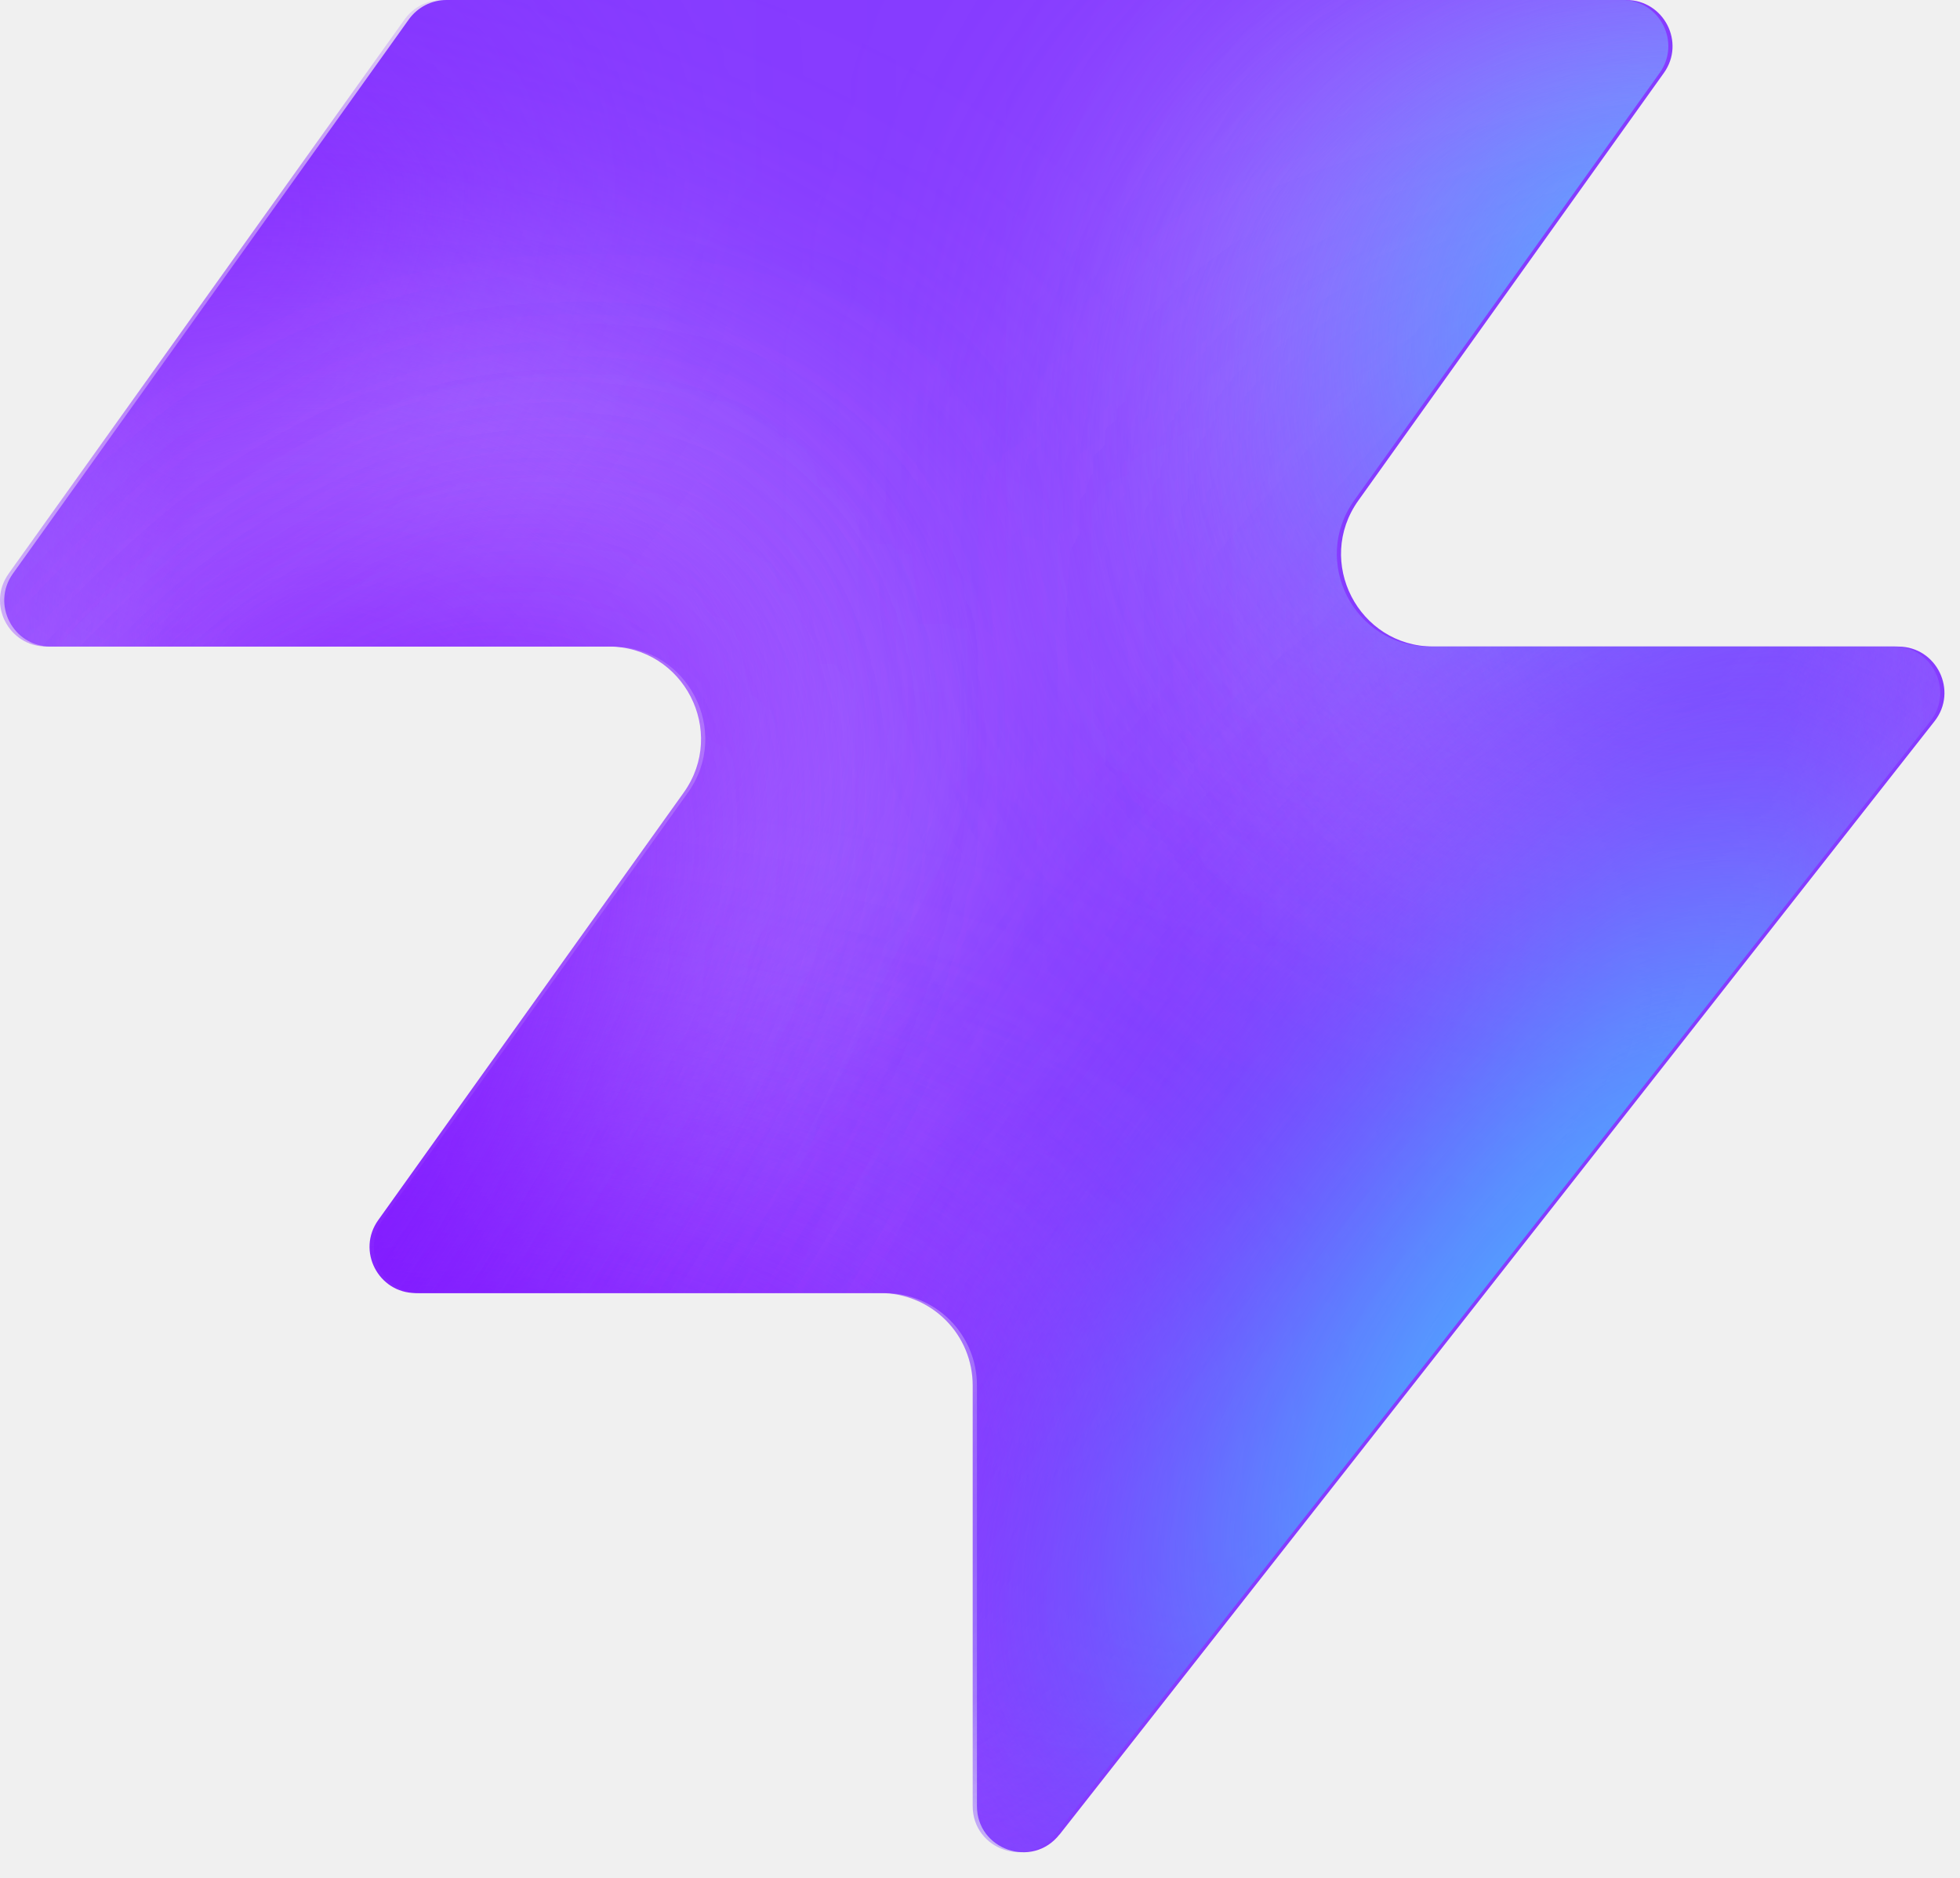
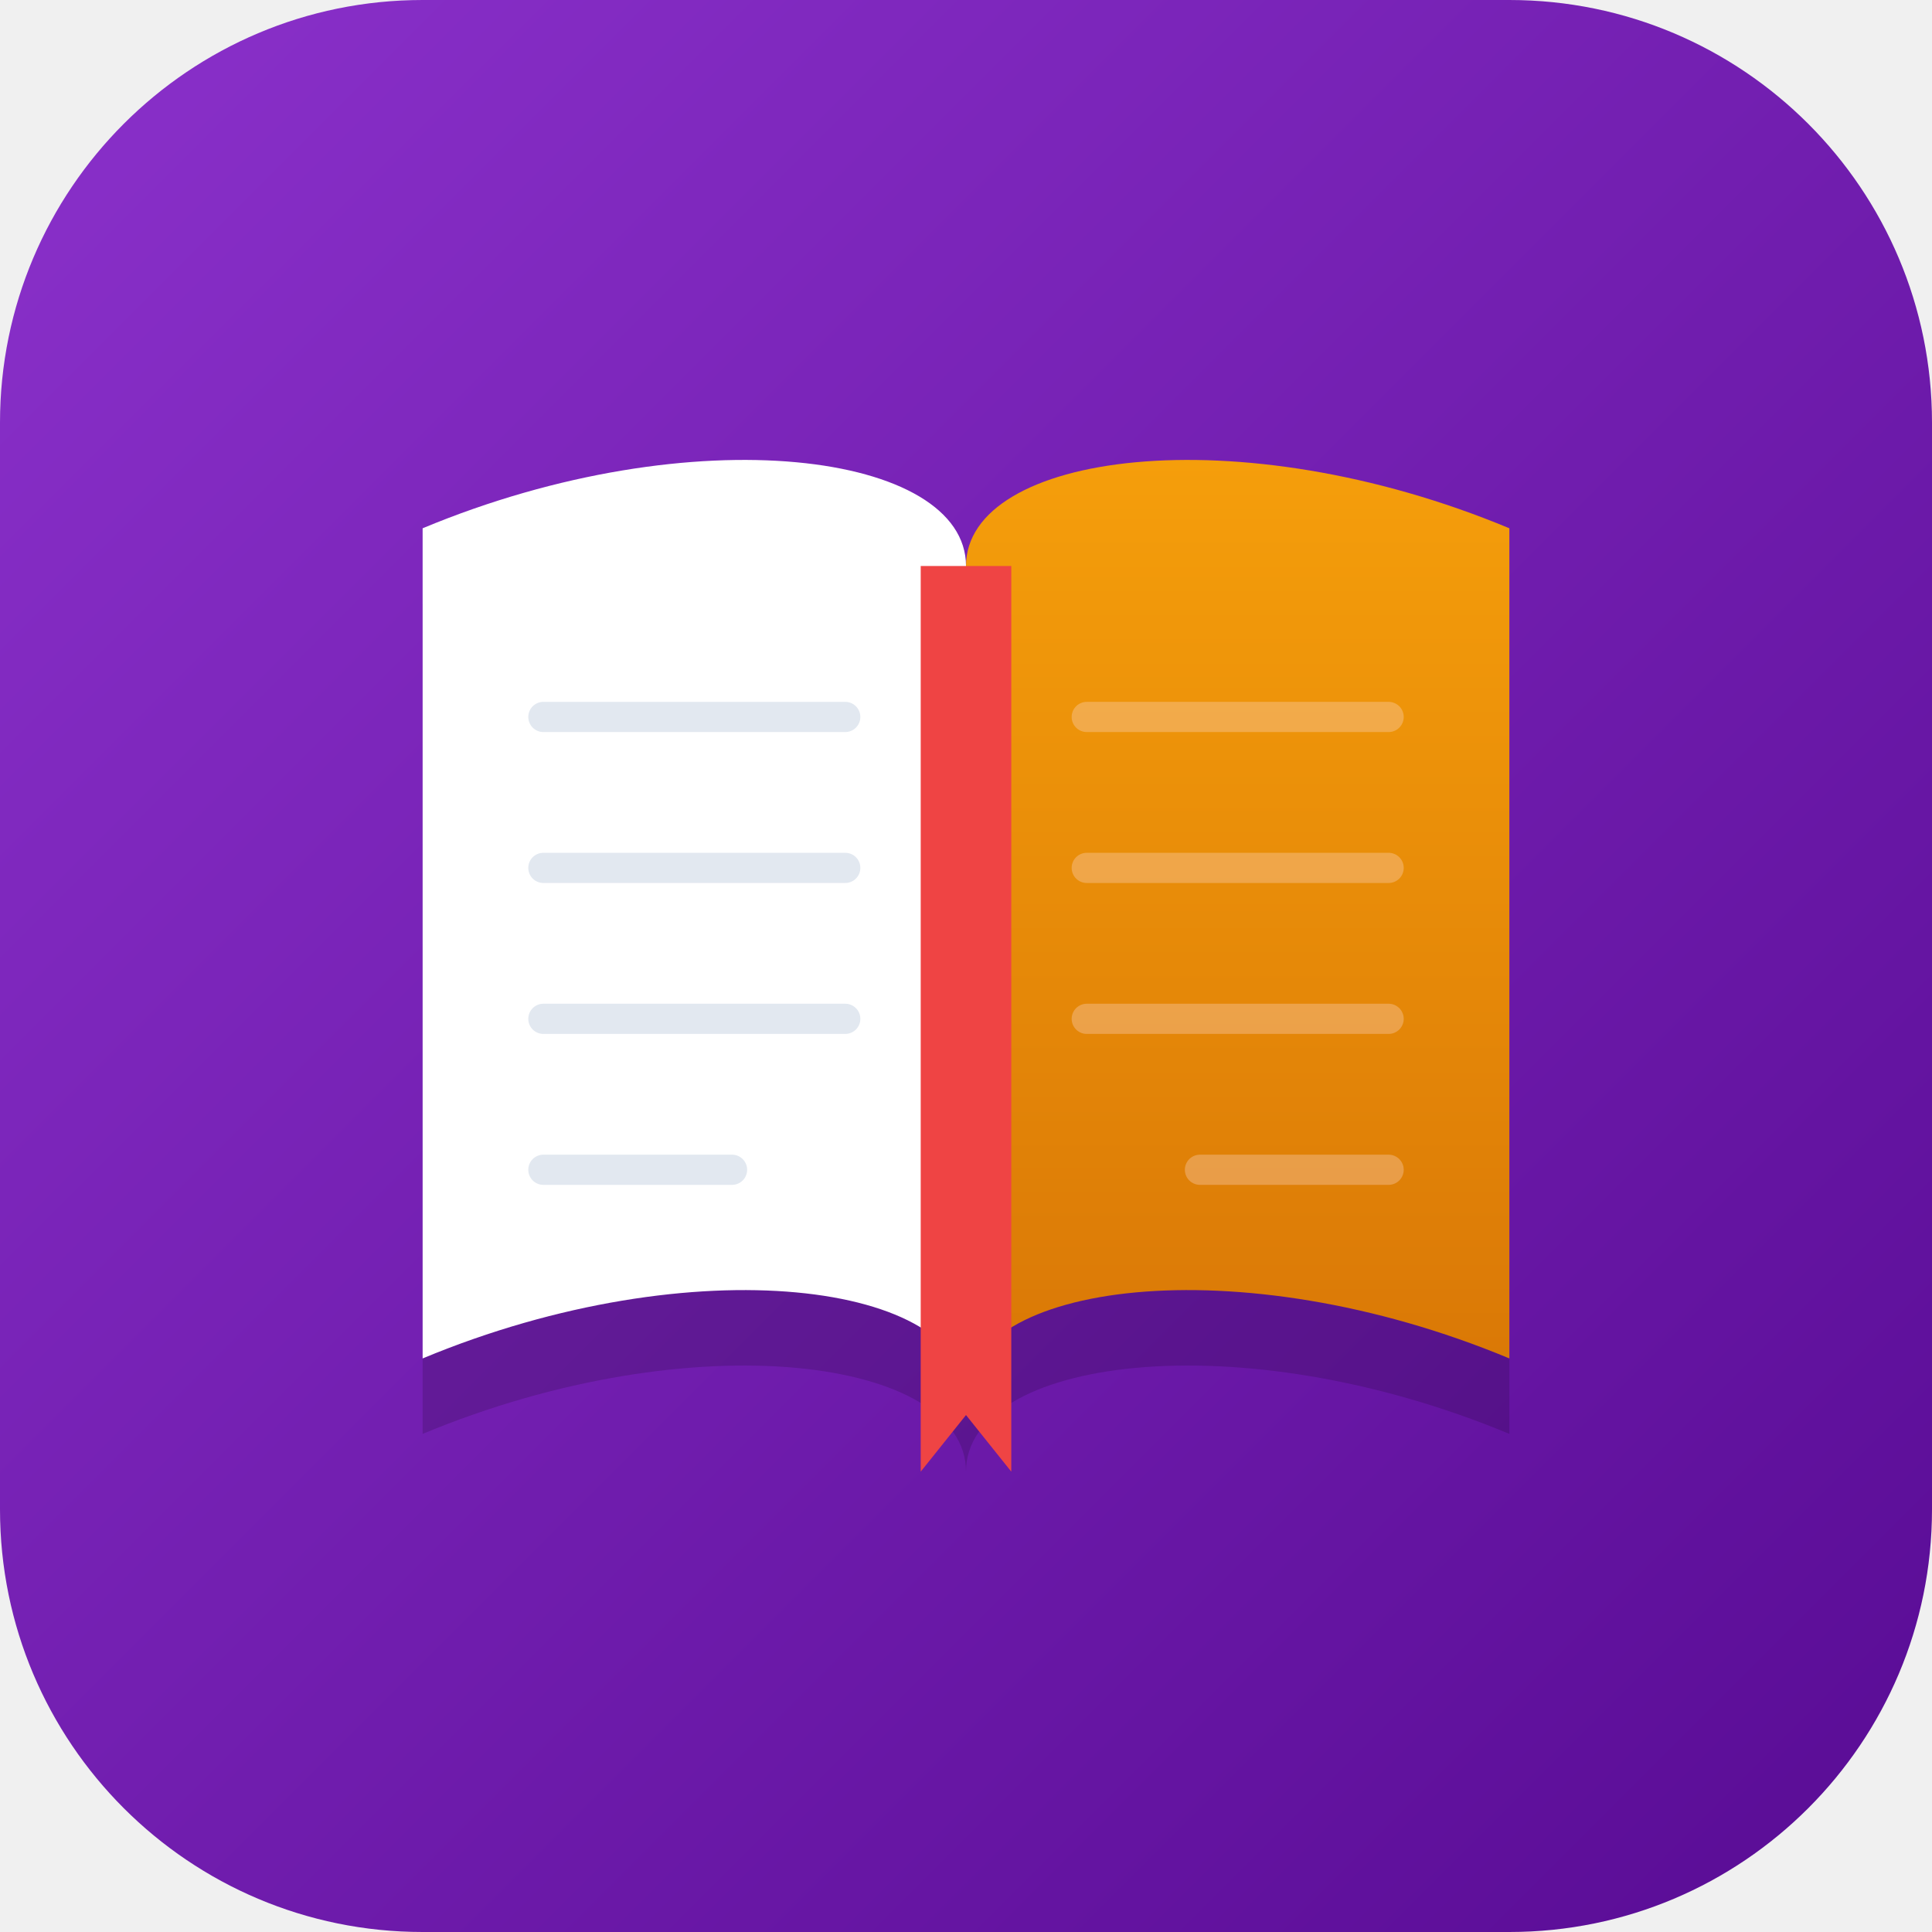
- <svg xmlns="http://www.w3.org/2000/svg" width="48" height="46" fill="none" viewBox="0 0 48 46">
-   <path fill="#863bff" d="M25.946 44.938c-.664.845-2.021.375-2.021-.698V33.937a2.26 2.26 0 0 0-2.262-2.262H10.287c-.92 0-1.456-1.04-.92-1.788l7.48-10.471c1.07-1.497 0-3.578-1.842-3.578H1.237c-.92 0-1.456-1.04-.92-1.788L10.013.474c.214-.297.556-.474.92-.474h28.894c.92 0 1.456 1.04.92 1.788l-7.48 10.471c-1.07 1.498 0 3.579 1.842 3.579h11.377c.943 0 1.473 1.088.89 1.83L25.947 44.94z" style="fill:#863bff;fill:color(display-p3 .525 .23 1);fill-opacity:1" />
-   <mask id="a" width="48" height="46" x="0" y="0" maskUnits="userSpaceOnUse" style="mask-type:alpha">
-     <path fill="#000" d="M25.842 44.938c-.664.844-2.021.375-2.021-.698V33.937a2.26 2.26 0 0 0-2.262-2.262H10.183c-.92 0-1.456-1.04-.92-1.788l7.48-10.471c1.07-1.498 0-3.579-1.842-3.579H1.133c-.92 0-1.456-1.04-.92-1.787L9.91.473c.214-.297.556-.474.92-.474h28.894c.92 0 1.456 1.04.92 1.788l-7.48 10.471c-1.07 1.498 0 3.578 1.842 3.578h11.377c.943 0 1.473 1.088.89 1.832L25.843 44.94z" style="fill:#000;fill-opacity:1" />
-   </mask>
-   <g mask="url(#a)">
-     <g filter="url(#b)">
-       <ellipse cx="5.508" cy="14.704" fill="#ede6ff" rx="5.508" ry="14.704" style="fill:#ede6ff;fill:color(display-p3 .927 .903 1);fill-opacity:1" transform="matrix(.00324 1 1 -.00324 -4.47 31.516)" />
-     </g>
-     <g filter="url(#c)">
-       <ellipse cx="10.399" cy="29.851" fill="#ede6ff" rx="10.399" ry="29.851" style="fill:#ede6ff;fill:color(display-p3 .927 .903 1);fill-opacity:1" transform="matrix(.00324 1 1 -.00324 -39.328 7.883)" />
-     </g>
-     <g filter="url(#d)">
-       <ellipse cx="5.508" cy="30.487" fill="#7e14ff" rx="5.508" ry="30.487" style="fill:#7e14ff;fill:color(display-p3 .492 .077 1);fill-opacity:1" transform="rotate(89.814 -25.913 -14.639)scale(1 -1)" />
-     </g>
-     <g filter="url(#e)">
-       <ellipse cx="5.508" cy="30.599" fill="#7e14ff" rx="5.508" ry="30.599" style="fill:#7e14ff;fill:color(display-p3 .492 .077 1);fill-opacity:1" transform="rotate(89.814 -32.644 -3.334)scale(1 -1)" />
-     </g>
-     <g filter="url(#f)">
-       <ellipse cx="5.508" cy="30.599" fill="#7e14ff" rx="5.508" ry="30.599" style="fill:#7e14ff;fill:color(display-p3 .492 .077 1);fill-opacity:1" transform="matrix(.00324 1 1 -.00324 -34.34 30.47)" />
-     </g>
-     <g filter="url(#g)">
-       <ellipse cx="14.072" cy="22.078" fill="#ede6ff" rx="14.072" ry="22.078" style="fill:#ede6ff;fill:color(display-p3 .927 .903 1);fill-opacity:1" transform="rotate(93.35 24.506 48.493)scale(-1 1)" />
-     </g>
-     <g filter="url(#h)">
-       <ellipse cx="3.47" cy="21.501" fill="#7e14ff" rx="3.47" ry="21.501" style="fill:#7e14ff;fill:color(display-p3 .492 .077 1);fill-opacity:1" transform="rotate(89.009 28.708 47.59)scale(-1 1)" />
-     </g>
-     <g filter="url(#i)">
-       <ellipse cx="3.47" cy="21.501" fill="#7e14ff" rx="3.47" ry="21.501" style="fill:#7e14ff;fill:color(display-p3 .492 .077 1);fill-opacity:1" transform="rotate(89.009 28.708 47.59)scale(-1 1)" />
-     </g>
-     <g filter="url(#j)">
-       <ellipse cx=".387" cy="8.972" fill="#7e14ff" rx="4.407" ry="29.108" style="fill:#7e14ff;fill:color(display-p3 .492 .077 1);fill-opacity:1" transform="rotate(39.51 .387 8.972)" />
-     </g>
-     <g filter="url(#k)">
-       <ellipse cx="47.523" cy="-6.092" fill="#7e14ff" rx="4.407" ry="29.108" style="fill:#7e14ff;fill:color(display-p3 .492 .077 1);fill-opacity:1" transform="rotate(37.892 47.523 -6.092)" />
-     </g>
-     <g filter="url(#l)">
-       <ellipse cx="41.412" cy="6.333" fill="#47bfff" rx="5.971" ry="9.665" style="fill:#47bfff;fill:color(display-p3 .28 .748 1);fill-opacity:1" transform="rotate(37.892 41.412 6.333)" />
-     </g>
-     <g filter="url(#m)">
-       <ellipse cx="-1.879" cy="38.332" fill="#7e14ff" rx="4.407" ry="29.108" style="fill:#7e14ff;fill:color(display-p3 .492 .077 1);fill-opacity:1" transform="rotate(37.892 -1.88 38.332)" />
-     </g>
-     <g filter="url(#n)">
-       <ellipse cx="-1.879" cy="38.332" fill="#7e14ff" rx="4.407" ry="29.108" style="fill:#7e14ff;fill:color(display-p3 .492 .077 1);fill-opacity:1" transform="rotate(37.892 -1.88 38.332)" />
-     </g>
-     <g filter="url(#o)">
-       <ellipse cx="35.651" cy="29.907" fill="#7e14ff" rx="4.407" ry="29.108" style="fill:#7e14ff;fill:color(display-p3 .492 .077 1);fill-opacity:1" transform="rotate(37.892 35.651 29.907)" />
-     </g>
-     <g filter="url(#p)">
-       <ellipse cx="38.418" cy="32.4" fill="#47bfff" rx="5.971" ry="15.297" style="fill:#47bfff;fill:color(display-p3 .28 .748 1);fill-opacity:1" transform="rotate(37.892 38.418 32.4)" />
-     </g>
+ <svg xmlns="http://www.w3.org/2000/svg" viewBox="0 0 512 512">
+   <defs>
+     <linearGradient id="bgGrad" x1="0%" y1="0%" x2="100%" y2="100%">
+       <stop offset="0%" stop-color="#8B31CB" />
+       <stop offset="100%" stop-color="#580B94" />
+     </linearGradient>
+     <linearGradient id="goldGrad" x1="0%" y1="0%" x2="0%" y2="100%">
+       <stop offset="0%" stop-color="#F59E0B" />
+       <stop offset="100%" stop-color="#D97706" />
+     </linearGradient>
+   </defs>
+   <rect width="512" height="512" rx="112" fill="url(#bgGrad)" />
+   <g transform="translate(64, 80)">
+     <path d="M48 300 C120 270, 192 280, 192 310 C192 280, 264 270, 336 300 L336 80 C264 50, 192 60, 192 90 C192 60, 120 50, 48 80 Z" fill="rgba(0, 0, 0, 0.15)" />
+     <path d="M48 280 C120 250, 192 260, 192 290 L192 70 C192 40, 120 30, 48 60 Z" fill="#FFFFFF" />
+     <path d="M192 290 C192 260, 264 250, 336 280 L336 60 C264 30, 192 40, 192 70 Z" fill="url(#goldGrad)" />
+     <path d="M180 70 L204 70 L204 310 L192 295 L180 310 Z" fill="#EF4444" />
+     <path d="M80 110 H160 M80 150 H160 M80 190 H160 M80 230 H130" stroke="#E2E8F0" stroke-width="8" stroke-linecap="round" />
+     <path d="M224 110 H304 M224 150 H304 M224 190 H304 M254 230 H304" stroke="#FEE2E2" stroke-width="8" stroke-linecap="round" opacity="0.3" />
  </g>
-   <defs>
-     <filter id="b" width="60.045" height="41.654" x="-19.77" y="16.149" color-interpolation-filters="sRGB" filterUnits="userSpaceOnUse">
-       <feFlood flood-opacity="0" result="BackgroundImageFix" />
-       <feBlend in="SourceGraphic" in2="BackgroundImageFix" result="shape" />
-       <feGaussianBlur result="effect1_foregroundBlur_2002_17158" stdDeviation="7.659" />
-     </filter>
-     <filter id="c" width="90.34" height="51.437" x="-54.613" y="-7.533" color-interpolation-filters="sRGB" filterUnits="userSpaceOnUse">
-       <feFlood flood-opacity="0" result="BackgroundImageFix" />
-       <feBlend in="SourceGraphic" in2="BackgroundImageFix" result="shape" />
-       <feGaussianBlur result="effect1_foregroundBlur_2002_17158" stdDeviation="7.659" />
-     </filter>
-     <filter id="d" width="79.355" height="29.4" x="-49.64" y="2.03" color-interpolation-filters="sRGB" filterUnits="userSpaceOnUse">
-       <feFlood flood-opacity="0" result="BackgroundImageFix" />
-       <feBlend in="SourceGraphic" in2="BackgroundImageFix" result="shape" />
-       <feGaussianBlur result="effect1_foregroundBlur_2002_17158" stdDeviation="4.596" />
-     </filter>
-     <filter id="e" width="79.579" height="29.4" x="-45.045" y="20.029" color-interpolation-filters="sRGB" filterUnits="userSpaceOnUse">
-       <feFlood flood-opacity="0" result="BackgroundImageFix" />
-       <feBlend in="SourceGraphic" in2="BackgroundImageFix" result="shape" />
-       <feGaussianBlur result="effect1_foregroundBlur_2002_17158" stdDeviation="4.596" />
-     </filter>
-     <filter id="f" width="79.579" height="29.4" x="-43.513" y="21.178" color-interpolation-filters="sRGB" filterUnits="userSpaceOnUse">
-       <feFlood flood-opacity="0" result="BackgroundImageFix" />
-       <feBlend in="SourceGraphic" in2="BackgroundImageFix" result="shape" />
-       <feGaussianBlur result="effect1_foregroundBlur_2002_17158" stdDeviation="4.596" />
-     </filter>
-     <filter id="g" width="74.749" height="58.852" x="15.756" y="-17.901" color-interpolation-filters="sRGB" filterUnits="userSpaceOnUse">
-       <feFlood flood-opacity="0" result="BackgroundImageFix" />
-       <feBlend in="SourceGraphic" in2="BackgroundImageFix" result="shape" />
-       <feGaussianBlur result="effect1_foregroundBlur_2002_17158" stdDeviation="7.659" />
-     </filter>
-     <filter id="h" width="61.377" height="25.362" x="23.548" y="2.284" color-interpolation-filters="sRGB" filterUnits="userSpaceOnUse">
-       <feFlood flood-opacity="0" result="BackgroundImageFix" />
-       <feBlend in="SourceGraphic" in2="BackgroundImageFix" result="shape" />
-       <feGaussianBlur result="effect1_foregroundBlur_2002_17158" stdDeviation="4.596" />
-     </filter>
-     <filter id="i" width="61.377" height="25.362" x="23.548" y="2.284" color-interpolation-filters="sRGB" filterUnits="userSpaceOnUse">
-       <feFlood flood-opacity="0" result="BackgroundImageFix" />
-       <feBlend in="SourceGraphic" in2="BackgroundImageFix" result="shape" />
-       <feGaussianBlur result="effect1_foregroundBlur_2002_17158" stdDeviation="4.596" />
-     </filter>
-     <filter id="j" width="56.045" height="63.649" x="-27.636" y="-22.853" color-interpolation-filters="sRGB" filterUnits="userSpaceOnUse">
-       <feFlood flood-opacity="0" result="BackgroundImageFix" />
-       <feBlend in="SourceGraphic" in2="BackgroundImageFix" result="shape" />
-       <feGaussianBlur result="effect1_foregroundBlur_2002_17158" stdDeviation="4.596" />
-     </filter>
-     <filter id="k" width="54.814" height="64.646" x="20.116" y="-38.415" color-interpolation-filters="sRGB" filterUnits="userSpaceOnUse">
-       <feFlood flood-opacity="0" result="BackgroundImageFix" />
-       <feBlend in="SourceGraphic" in2="BackgroundImageFix" result="shape" />
-       <feGaussianBlur result="effect1_foregroundBlur_2002_17158" stdDeviation="4.596" />
-     </filter>
-     <filter id="l" width="33.541" height="35.313" x="24.641" y="-11.323" color-interpolation-filters="sRGB" filterUnits="userSpaceOnUse">
-       <feFlood flood-opacity="0" result="BackgroundImageFix" />
-       <feBlend in="SourceGraphic" in2="BackgroundImageFix" result="shape" />
-       <feGaussianBlur result="effect1_foregroundBlur_2002_17158" stdDeviation="4.596" />
-     </filter>
-     <filter id="m" width="54.814" height="64.646" x="-29.286" y="6.009" color-interpolation-filters="sRGB" filterUnits="userSpaceOnUse">
-       <feFlood flood-opacity="0" result="BackgroundImageFix" />
-       <feBlend in="SourceGraphic" in2="BackgroundImageFix" result="shape" />
-       <feGaussianBlur result="effect1_foregroundBlur_2002_17158" stdDeviation="4.596" />
-     </filter>
-     <filter id="n" width="54.814" height="64.646" x="-29.286" y="6.009" color-interpolation-filters="sRGB" filterUnits="userSpaceOnUse">
-       <feFlood flood-opacity="0" result="BackgroundImageFix" />
-       <feBlend in="SourceGraphic" in2="BackgroundImageFix" result="shape" />
-       <feGaussianBlur result="effect1_foregroundBlur_2002_17158" stdDeviation="4.596" />
-     </filter>
-     <filter id="o" width="54.814" height="64.646" x="8.244" y="-2.416" color-interpolation-filters="sRGB" filterUnits="userSpaceOnUse">
-       <feFlood flood-opacity="0" result="BackgroundImageFix" />
-       <feBlend in="SourceGraphic" in2="BackgroundImageFix" result="shape" />
-       <feGaussianBlur result="effect1_foregroundBlur_2002_17158" stdDeviation="4.596" />
-     </filter>
-     <filter id="p" width="39.409" height="43.623" x="18.713" y="10.588" color-interpolation-filters="sRGB" filterUnits="userSpaceOnUse">
-       <feFlood flood-opacity="0" result="BackgroundImageFix" />
-       <feBlend in="SourceGraphic" in2="BackgroundImageFix" result="shape" />
-       <feGaussianBlur result="effect1_foregroundBlur_2002_17158" stdDeviation="4.596" />
-     </filter>
-   </defs>
</svg>
